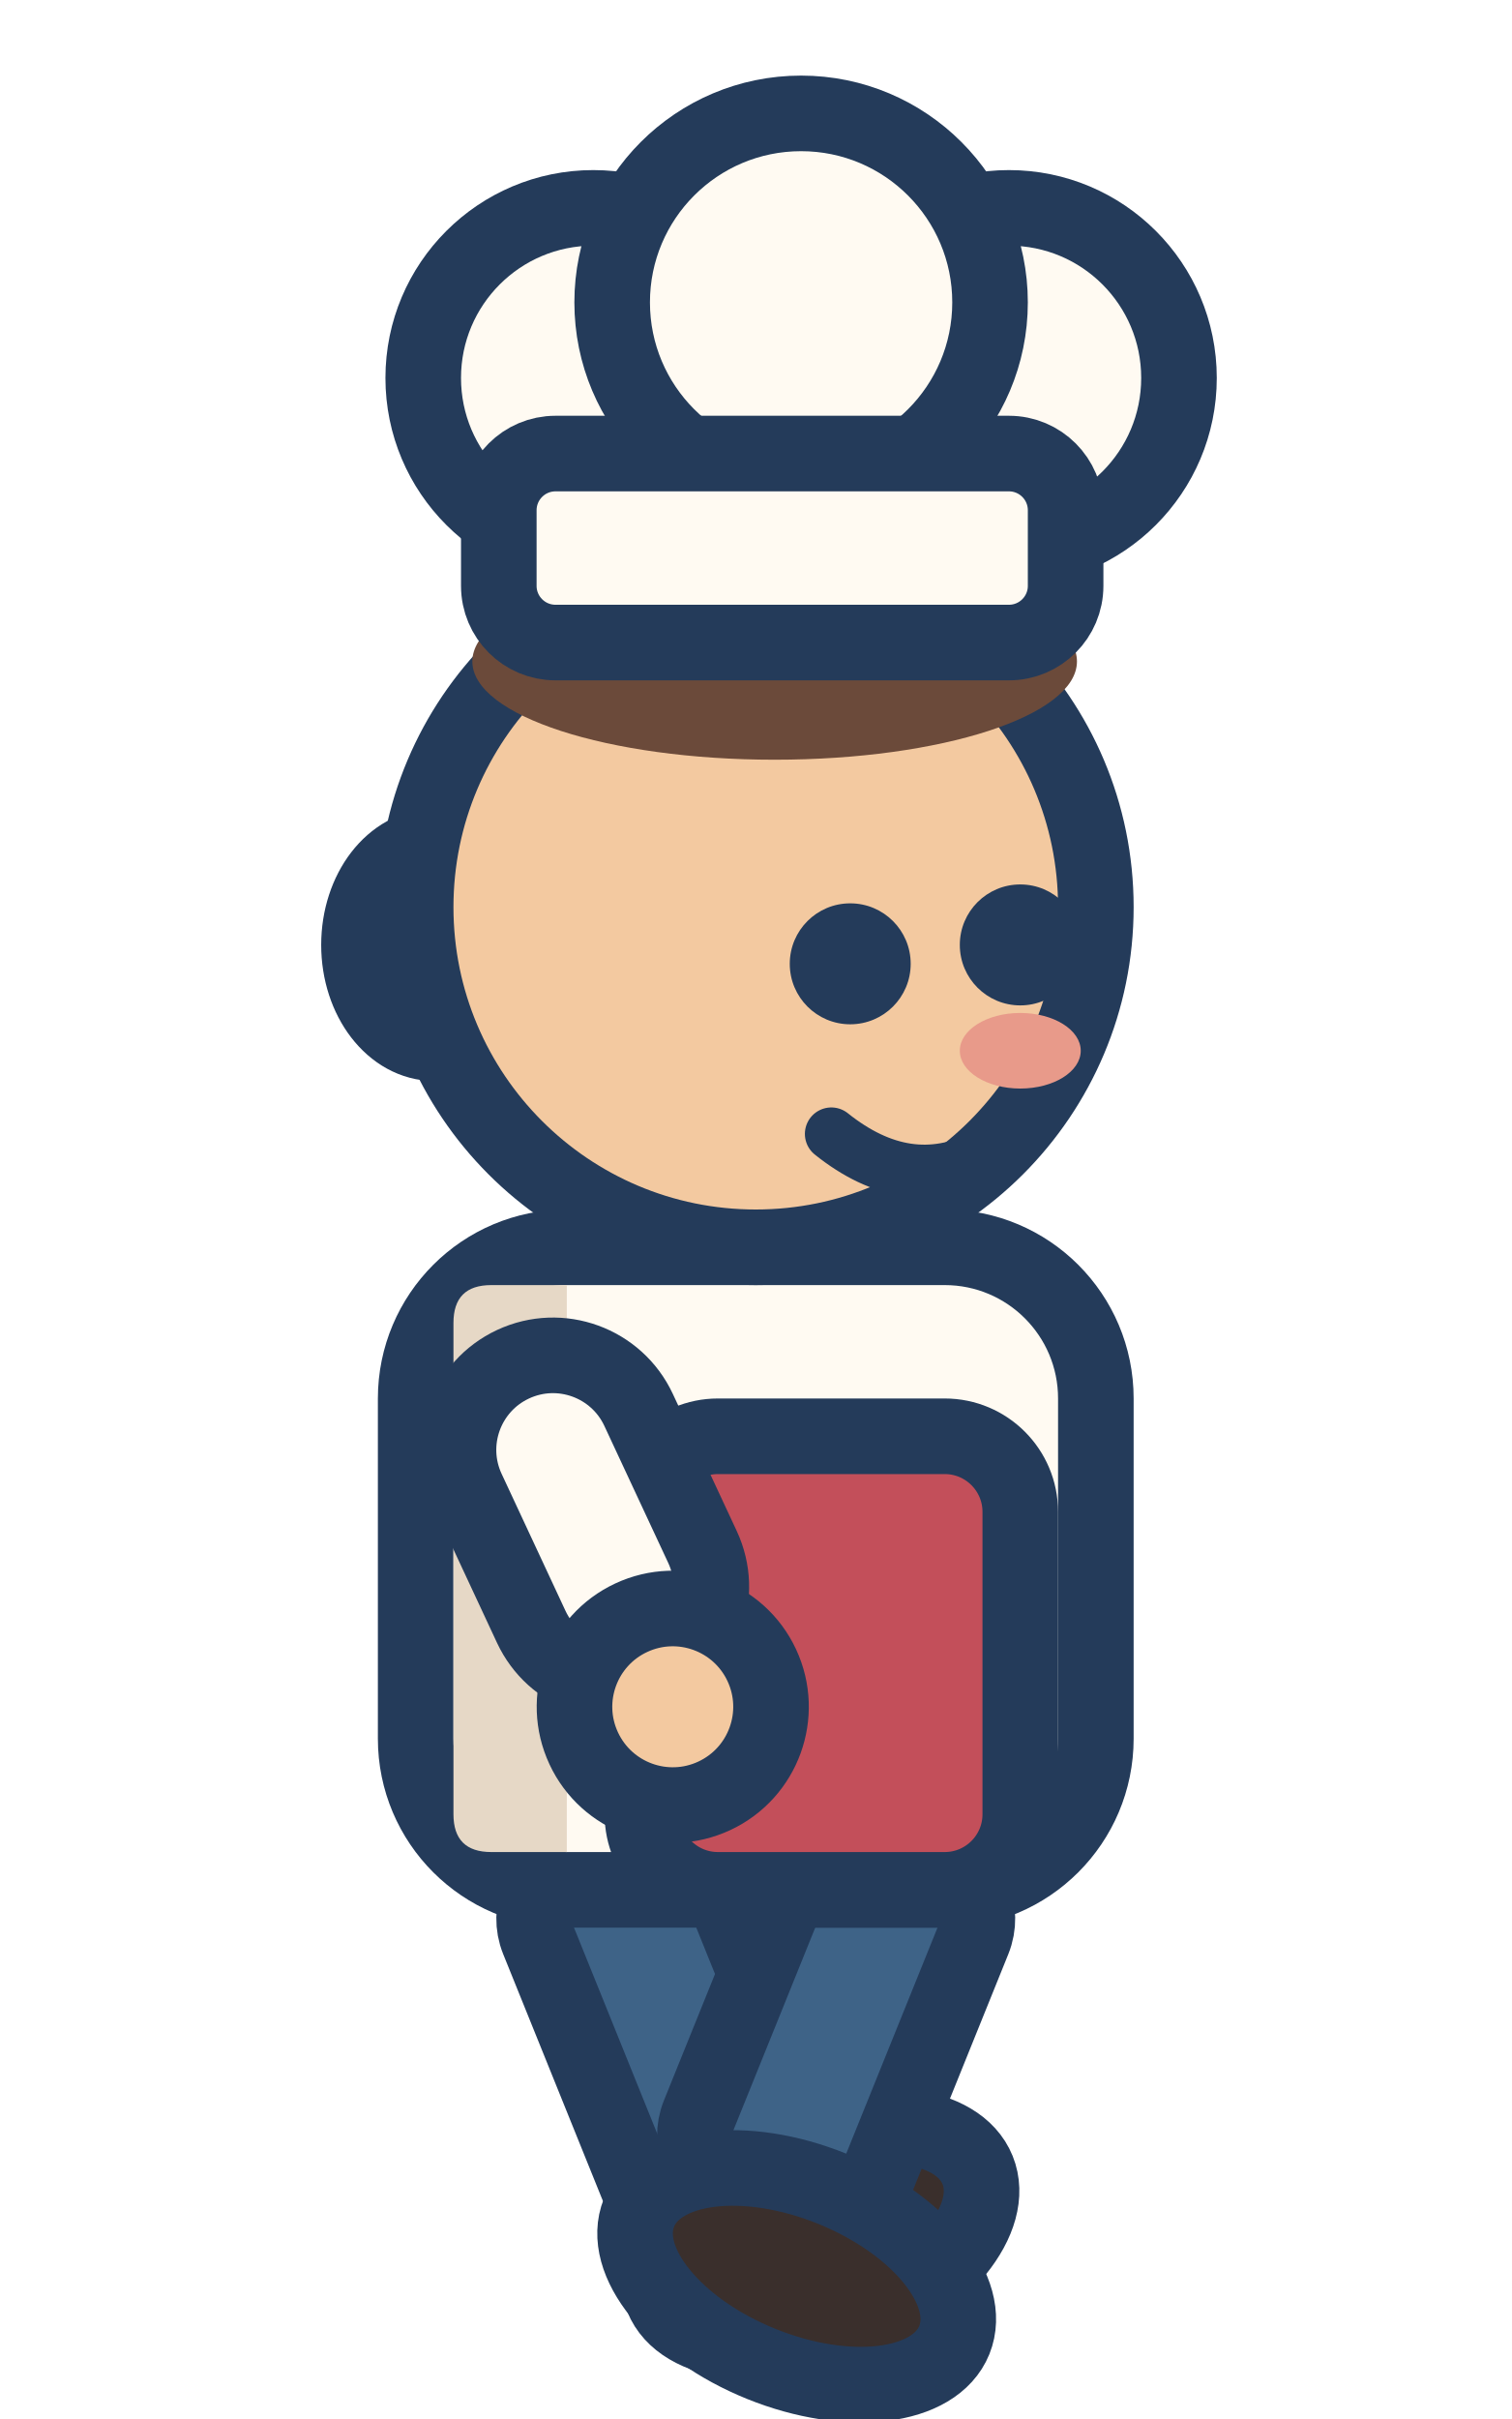
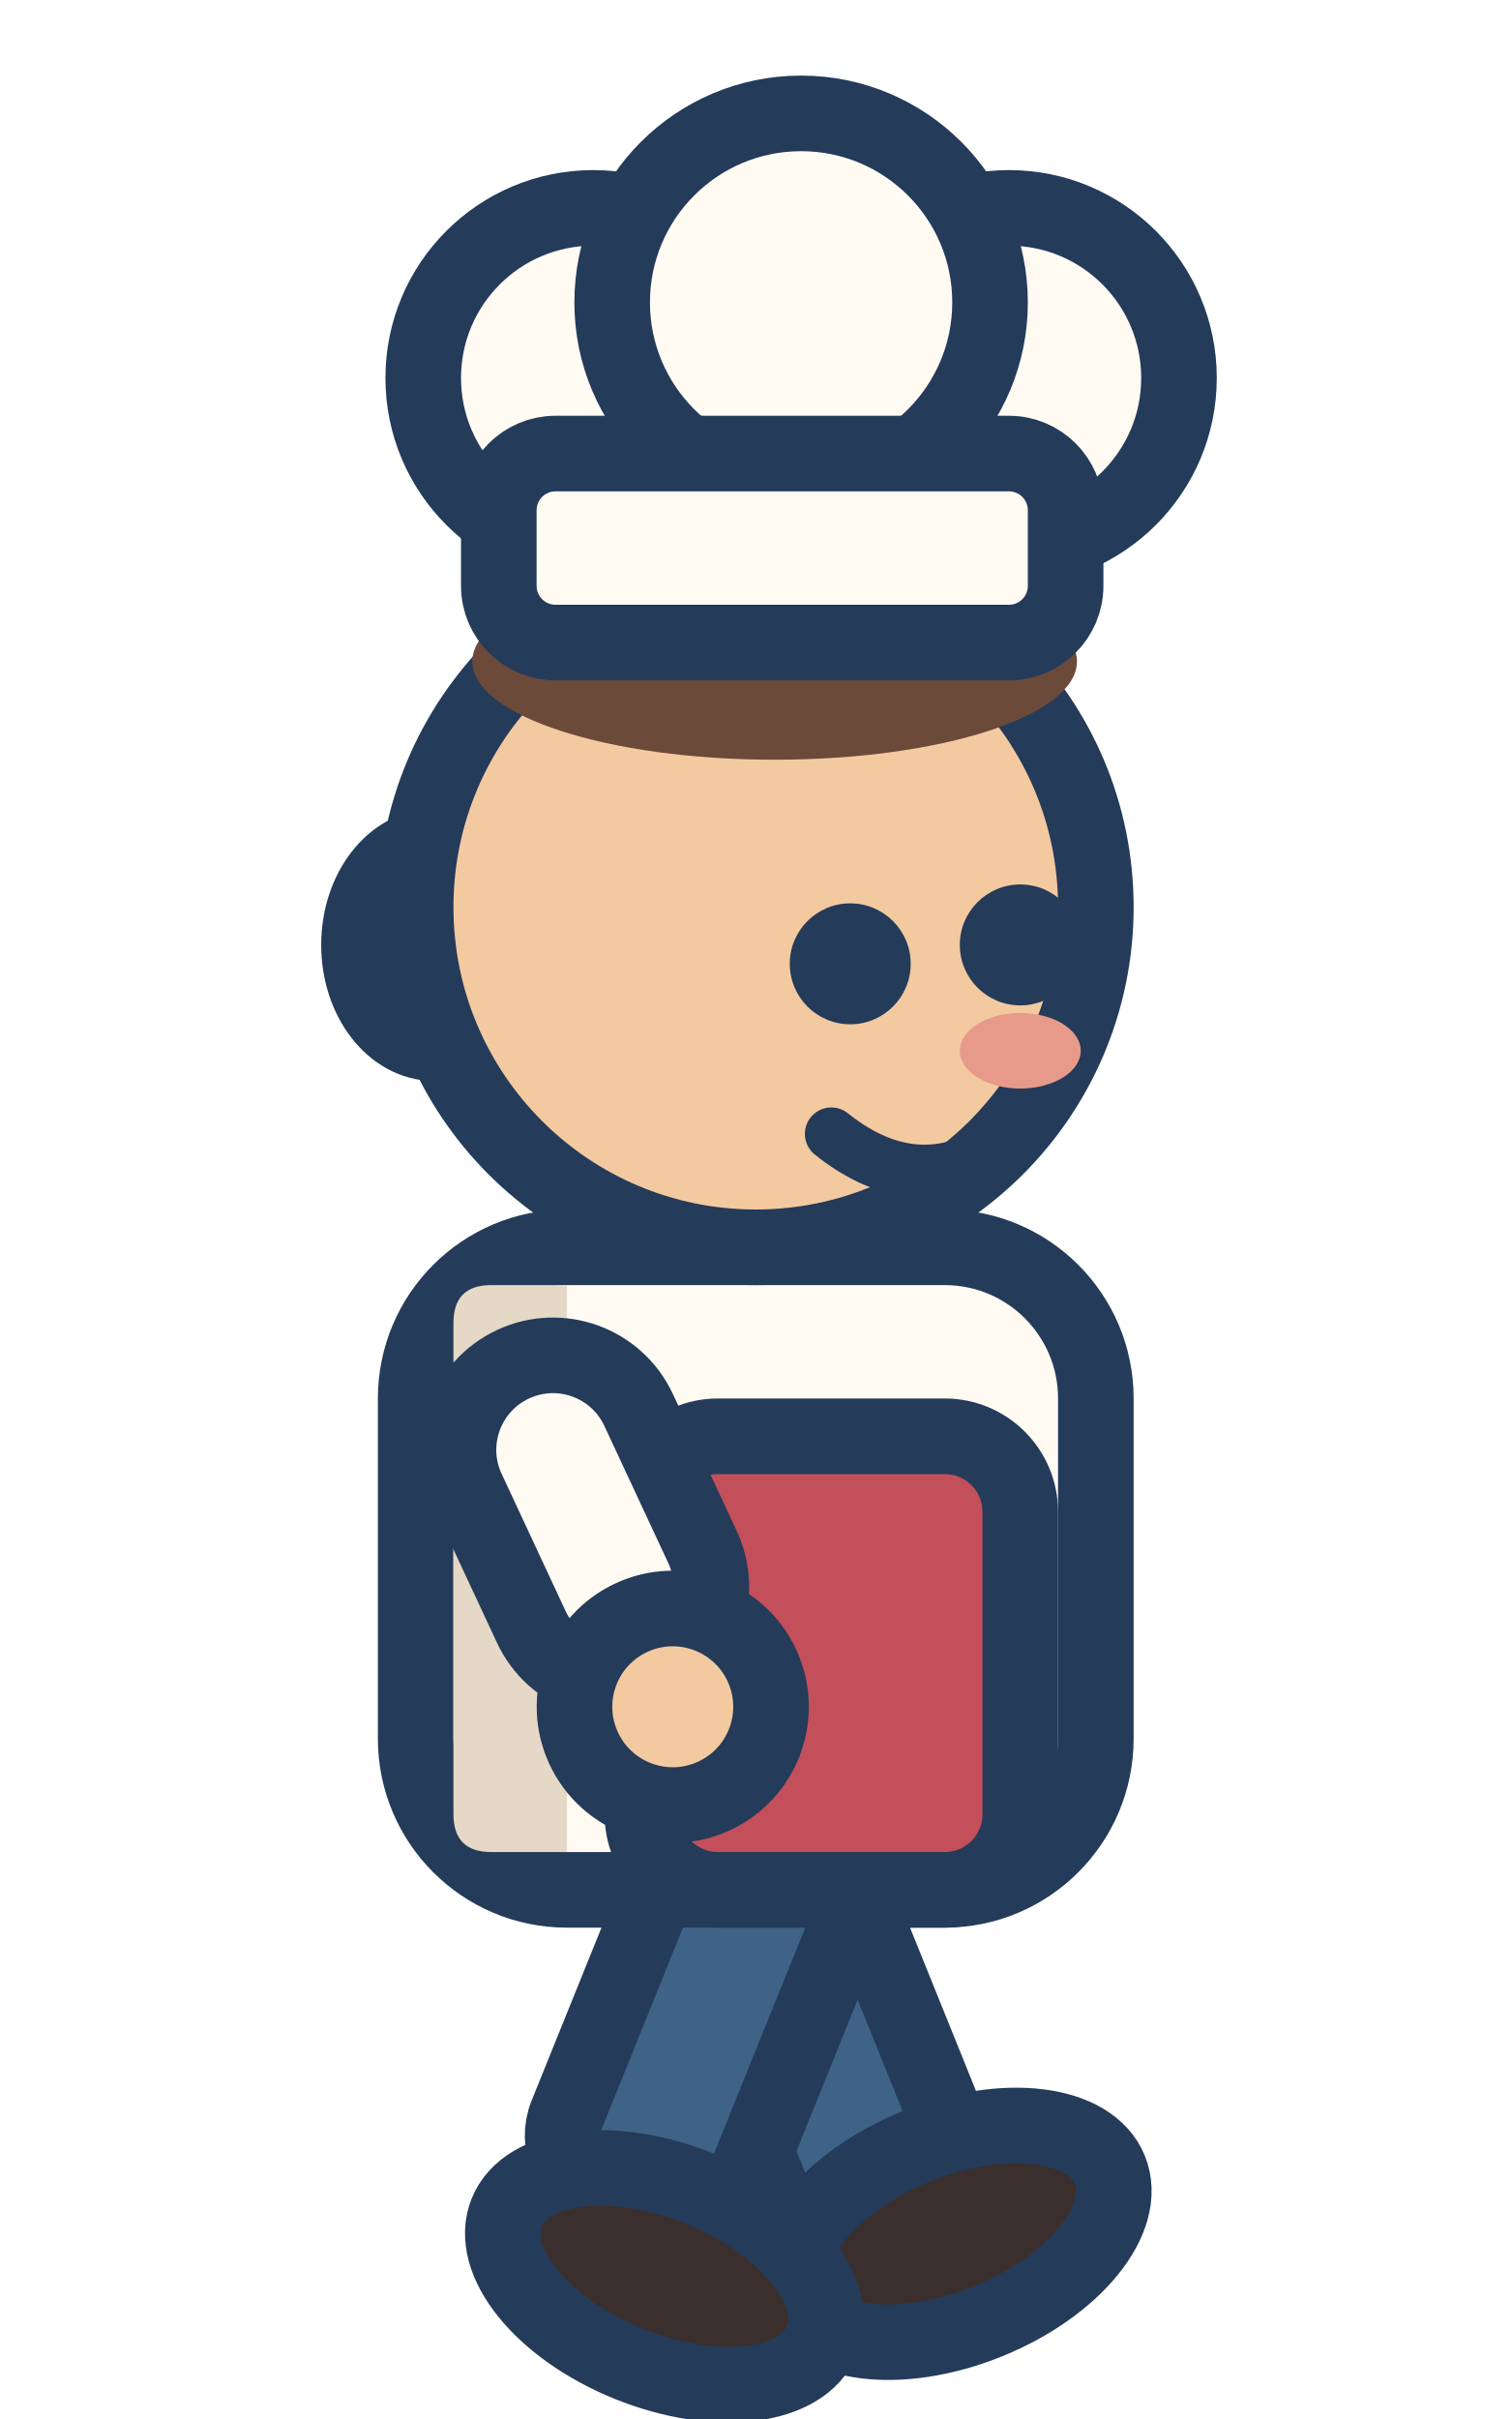
<svg xmlns="http://www.w3.org/2000/svg" viewBox="0 0 40 64" width="80" height="128">
  <g transform="translate(0,0) rotate(25 27 37)">
    <rect x="24.5" y="36" width="5" height="9" rx="2.5" fill="#fffaf2" stroke="#243b5a" stroke-width="2" stroke-linejoin="round" />
    <circle cx="27" cy="46" r="2.6" fill="#f3c9a0" stroke="#243b5a" stroke-width="2" stroke-linejoin="round" />
  </g>
-   <g transform="translate(0,0) rotate(-22 16 49)">
-     <rect x="13.5" y="49" width="5" height="10" rx="1.5" fill="#3e6387" stroke="#243b5a" stroke-width="2" stroke-linejoin="round" />
-     <ellipse cx="17.5" cy="60.5" rx="4.5" ry="2.5" fill="#3a2f2c" stroke="#243b5a" stroke-width="2" stroke-linejoin="round" />
+   <g transform="translate(0,0) rotate(-22 19.5 49)">
+     <rect x="17.0" y="49" width="5" height="10" rx="1.5" fill="#3e6387" stroke="#243b5a" stroke-width="2" stroke-linejoin="round" />
+     <ellipse cx="21.0" cy="60.5" rx="4.5" ry="2.5" fill="#3a2f2c" stroke="#243b5a" stroke-width="2" stroke-linejoin="round" />
  </g>
-   <g transform="translate(0,0) rotate(22 24 49)">
-     <rect x="21.5" y="49" width="5" height="10" rx="1.5" fill="#3e6387" stroke="#243b5a" stroke-width="2" stroke-linejoin="round" />
-     <ellipse cx="25.5" cy="60.5" rx="4.5" ry="2.5" fill="#3a2f2c" stroke="#243b5a" stroke-width="2" stroke-linejoin="round" />
+   <g transform="translate(0,0) rotate(22 20.5 49)">
+     <rect x="18.0" y="49" width="5" height="10" rx="1.5" fill="#3e6387" stroke="#243b5a" stroke-width="2" stroke-linejoin="round" />
+     <ellipse cx="22.0" cy="60.5" rx="4.5" ry="2.5" fill="#3a2f2c" stroke="#243b5a" stroke-width="2" stroke-linejoin="round" />
  </g>
  <g transform="translate(0,0)">
    <rect x="11" y="33" width="18" height="17" rx="4" fill="#fffaf2" stroke="#243b5a" stroke-width="2" stroke-linejoin="round" />
    <path d="M13,34 L15,34 L15,49 L13,49 Q12,49 12,48 L12,35 Q12,34 13,34 Z" fill="#e6d8c6" />
    <rect x="17" y="38" width="10" height="12" rx="2" fill="#c34f5a" stroke="#243b5a" stroke-width="2" stroke-linejoin="round" />
    <ellipse cx="11.5" cy="25" rx="2" ry="2.6" fill="#f3c9a0" stroke="#243b5a" stroke-width="2" stroke-linejoin="round" />
    <circle cx="20" cy="24" r="9" fill="#f3c9a0" stroke="#243b5a" stroke-width="2" stroke-linejoin="round" />
    <ellipse cx="20.5" cy="17.5" rx="8" ry="2.6" fill="#6b4a3a" />
    <circle cx="22.5" cy="25.5" r="1.6" fill="#243b5a" />
    <circle cx="27" cy="25" r="1.6" fill="#243b5a" />
    <ellipse cx="27" cy="27.8" rx="1.6" ry="1" fill="#e89a8a" />
    <path d="M22,30 Q24,31.6 26,30.6" fill="none" stroke="#243b5a" stroke-width="1.4" stroke-linecap="round" />
    <circle cx="15.7" cy="10" r="4.5" fill="#fffaf2" stroke="#243b5a" stroke-width="2" stroke-linejoin="round" />
    <circle cx="26.7" cy="10" r="4.5" fill="#fffaf2" stroke="#243b5a" stroke-width="2" stroke-linejoin="round" />
    <circle cx="21.2" cy="8" r="5" fill="#fffaf2" stroke="#243b5a" stroke-width="2" stroke-linejoin="round" />
    <rect x="13.2" y="12" width="15" height="5" rx="1.5" fill="#fffaf2" stroke="#243b5a" stroke-width="2" stroke-linejoin="round" />
  </g>
  <g transform="translate(0,0) rotate(-25 14 37)">
    <rect x="11.5" y="36" width="5" height="9" rx="2.5" fill="#fffaf2" stroke="#243b5a" stroke-width="2" stroke-linejoin="round" />
    <circle cx="14" cy="46" r="2.6" fill="#f3c9a0" stroke="#243b5a" stroke-width="2" stroke-linejoin="round" />
  </g>
</svg>
